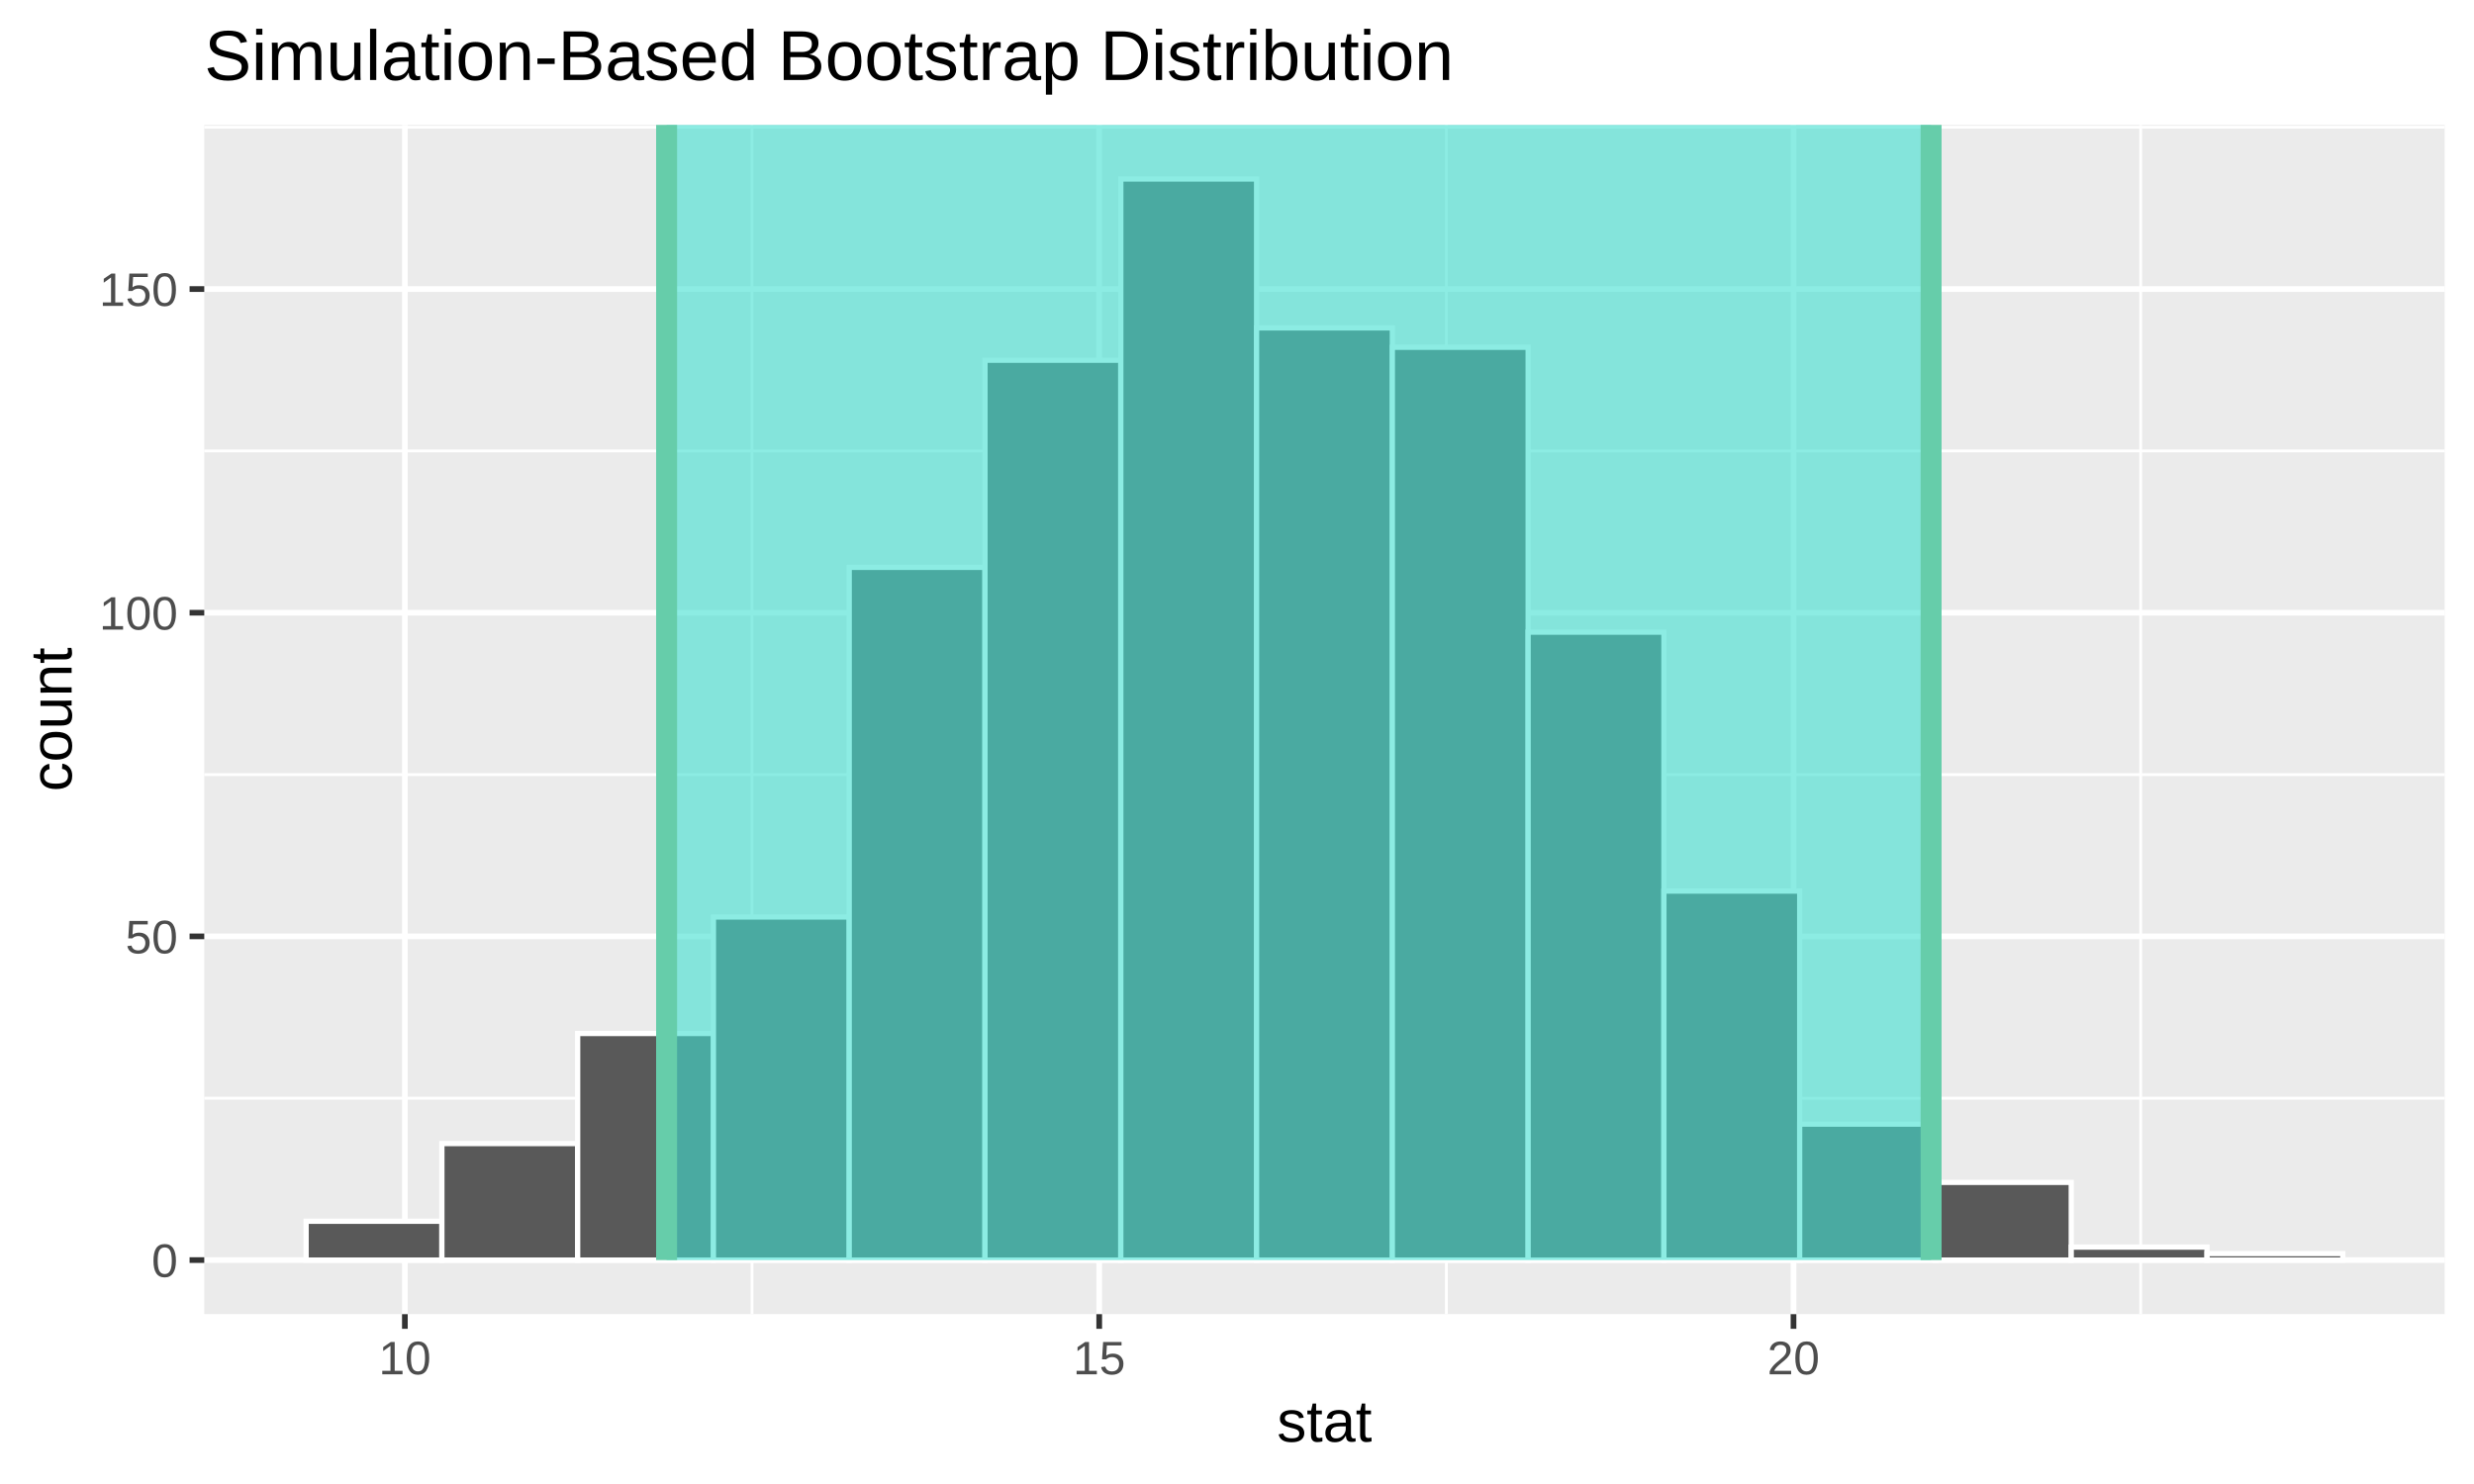
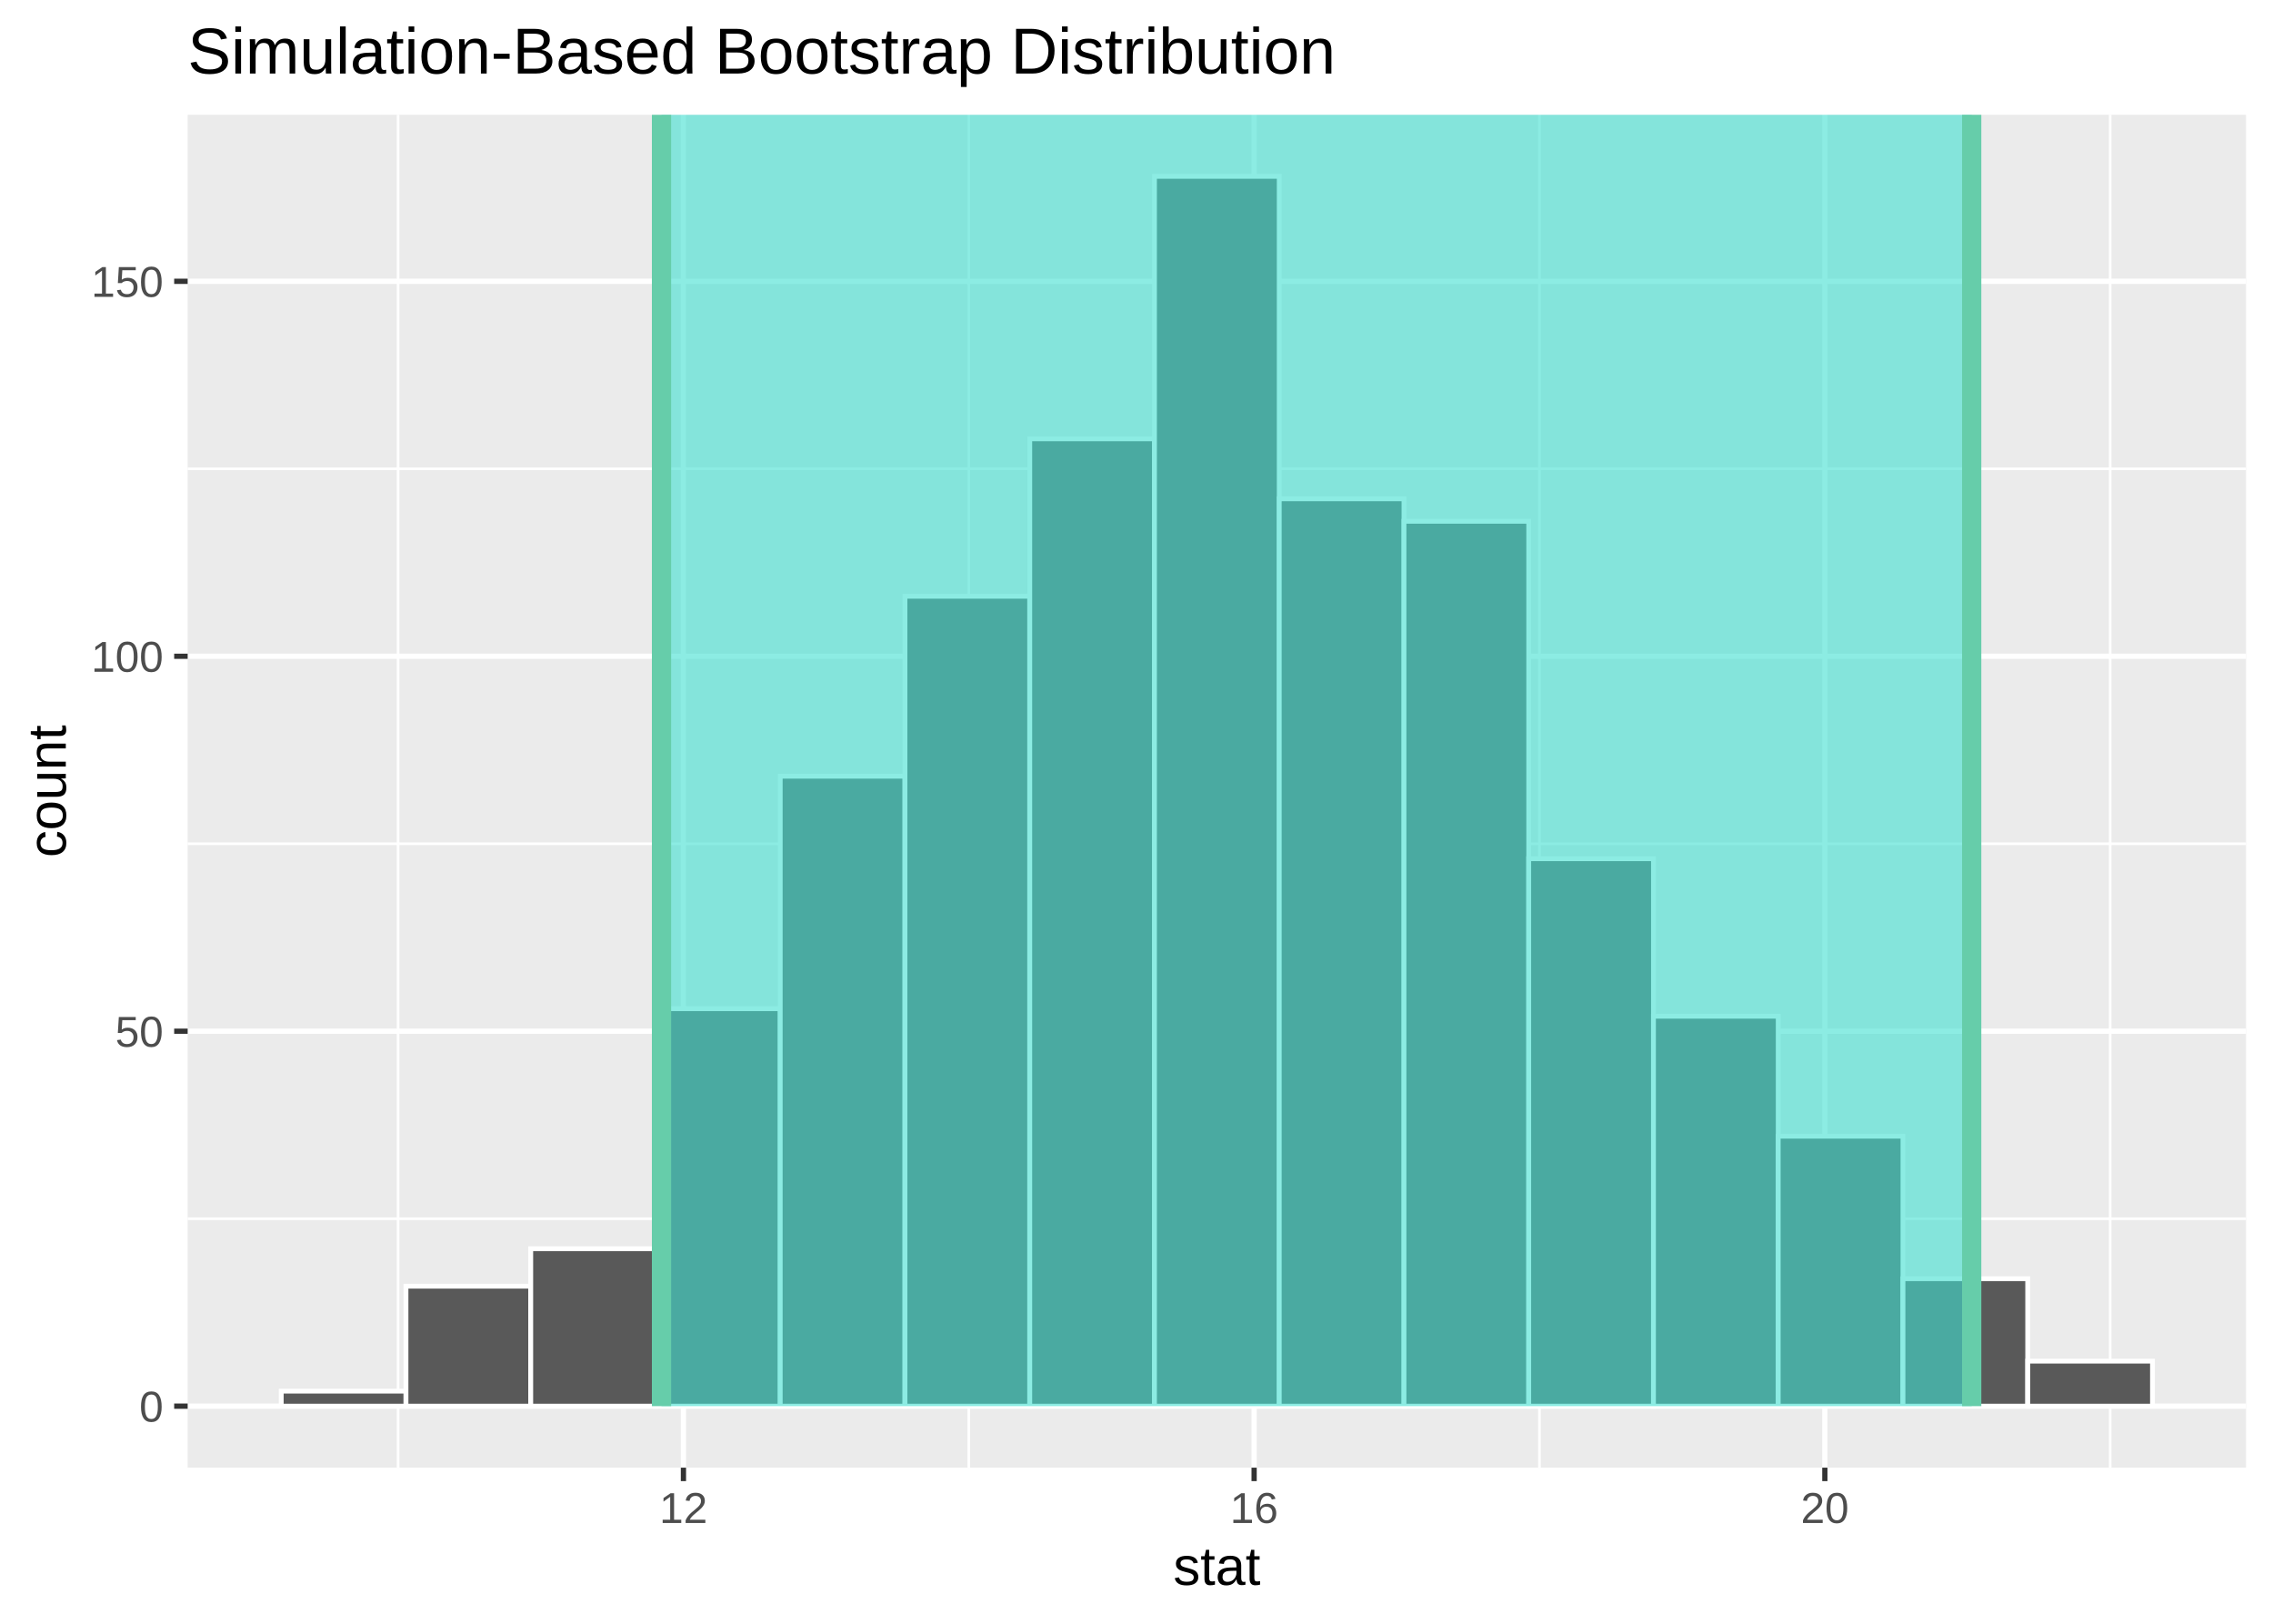
- <svg xmlns="http://www.w3.org/2000/svg" class="svglite" width="504.00pt" height="302.40pt" viewBox="0 0 504.00 302.40">
+ <svg xmlns="http://www.w3.org/2000/svg" class="svglite" width="504.00pt" height="360.01pt" viewBox="0 0 504.00 360.01">
  <defs>
    <style type="text/css">
    .svglite line, .svglite polyline, .svglite polygon, .svglite path, .svglite rect, .svglite circle {
      fill: none;
      stroke: #000000;
      stroke-linecap: round;
      stroke-linejoin: round;
      stroke-miterlimit: 10.00;
    }
    .svglite text {
      white-space: pre;
    }
  </style>
  </defs>
  <rect width="100%" height="100%" style="stroke: none; fill: #FFFFFF;" />
  <defs>
-     <clipPath id="cpMC4wMHw1MDQuMDB8MC4wMHwzMDIuNDA=">
-       <rect x="0.00" y="0.00" width="504.00" height="302.40" />
+     <clipPath id="cpMC4wMHw1MDQuMDB8MC4wMHwzNjAuMDE=">
+       <rect x="0.00" y="0.00" width="504.00" height="360.01" />
    </clipPath>
  </defs>
-   <g clip-path="url(#cpMC4wMHw1MDQuMDB8MC4wMHwzMDIuNDA=)">
-     <rect x="0.00" y="0.00" width="504.00" height="302.40" style="stroke-width: 1.16; stroke: #FFFFFF; fill: #FFFFFF;" />
+   <g clip-path="url(#cpMC4wMHw1MDQuMDB8MC4wMHwzNjAuMDE=)">
+     <rect x="0.00" y="0.00" width="504.00" height="360.01" style="stroke-width: 1.16; stroke: #FFFFFF; fill: #FFFFFF;" />
  </g>
  <defs>
-     <clipPath id="cpNDEuNjF8NDk4LjAyfDI1LjQ2fDI2Ny43OQ==">
-       <rect x="41.61" y="25.46" width="456.41" height="242.32" />
+     <clipPath id="cpNDEuNjF8NDk4LjAyfDI1LjQ2fDMyNS4zOQ==">
+       <rect x="41.61" y="25.46" width="456.41" height="299.93" />
    </clipPath>
  </defs>
-   <g clip-path="url(#cpNDEuNjF8NDk4LjAyfDI1LjQ2fDI2Ny43OQ==)">
-     <rect x="41.61" y="25.46" width="456.41" height="242.32" style="stroke-width: 1.16; stroke: none; fill: #EBEBEB;" />
-     <polyline points="41.61,223.79 498.02,223.79 " style="stroke-width: 0.58; stroke: #FFFFFF; stroke-linecap: butt;" />
-     <polyline points="41.61,157.84 498.02,157.84 " style="stroke-width: 0.58; stroke: #FFFFFF; stroke-linecap: butt;" />
-     <polyline points="41.61,91.88 498.02,91.88 " style="stroke-width: 0.58; stroke: #FFFFFF; stroke-linecap: butt;" />
-     <polyline points="41.61,25.92 498.02,25.92 " style="stroke-width: 0.58; stroke: #FFFFFF; stroke-linecap: butt;" />
-     <polyline points="153.20,267.79 153.20,25.46 " style="stroke-width: 0.58; stroke: #FFFFFF; stroke-linecap: butt;" />
-     <polyline points="294.65,267.79 294.65,25.46 " style="stroke-width: 0.58; stroke: #FFFFFF; stroke-linecap: butt;" />
-     <polyline points="436.10,267.79 436.10,25.46 " style="stroke-width: 0.58; stroke: #FFFFFF; stroke-linecap: butt;" />
-     <polyline points="41.61,256.77 498.02,256.77 " style="stroke-width: 1.16; stroke: #FFFFFF; stroke-linecap: butt;" />
-     <polyline points="41.61,190.81 498.02,190.81 " style="stroke-width: 1.16; stroke: #FFFFFF; stroke-linecap: butt;" />
-     <polyline points="41.61,124.86 498.02,124.86 " style="stroke-width: 1.16; stroke: #FFFFFF; stroke-linecap: butt;" />
-     <polyline points="41.61,58.90 498.02,58.90 " style="stroke-width: 1.16; stroke: #FFFFFF; stroke-linecap: butt;" />
-     <polyline points="82.48,267.79 82.48,25.46 " style="stroke-width: 1.16; stroke: #FFFFFF; stroke-linecap: butt;" />
-     <polyline points="223.93,267.79 223.93,25.46 " style="stroke-width: 1.16; stroke: #FFFFFF; stroke-linecap: butt;" />
-     <polyline points="365.37,267.79 365.37,25.46 " style="stroke-width: 1.16; stroke: #FFFFFF; stroke-linecap: butt;" />
-     <rect x="62.36" y="248.86" width="27.66" height="7.91" style="stroke-width: 1.07; stroke: #FFFFFF; stroke-linecap: butt; stroke-linejoin: miter; fill: #595959;" />
-     <rect x="90.02" y="233.03" width="27.66" height="23.74" style="stroke-width: 1.07; stroke: #FFFFFF; stroke-linecap: butt; stroke-linejoin: miter; fill: #595959;" />
-     <rect x="117.68" y="210.60" width="27.66" height="46.17" style="stroke-width: 1.07; stroke: #FFFFFF; stroke-linecap: butt; stroke-linejoin: miter; fill: #595959;" />
-     <rect x="145.34" y="186.86" width="27.66" height="69.91" style="stroke-width: 1.07; stroke: #FFFFFF; stroke-linecap: butt; stroke-linejoin: miter; fill: #595959;" />
-     <rect x="173.00" y="115.62" width="27.66" height="141.15" style="stroke-width: 1.07; stroke: #FFFFFF; stroke-linecap: butt; stroke-linejoin: miter; fill: #595959;" />
-     <rect x="200.66" y="73.41" width="27.66" height="183.36" style="stroke-width: 1.07; stroke: #FFFFFF; stroke-linecap: butt; stroke-linejoin: miter; fill: #595959;" />
-     <rect x="228.33" y="36.48" width="27.66" height="220.29" style="stroke-width: 1.07; stroke: #FFFFFF; stroke-linecap: butt; stroke-linejoin: miter; fill: #595959;" />
-     <rect x="255.99" y="66.82" width="27.66" height="189.95" style="stroke-width: 1.07; stroke: #FFFFFF; stroke-linecap: butt; stroke-linejoin: miter; fill: #595959;" />
-     <rect x="283.65" y="70.77" width="27.66" height="186.00" style="stroke-width: 1.07; stroke: #FFFFFF; stroke-linecap: butt; stroke-linejoin: miter; fill: #595959;" />
-     <rect x="311.31" y="128.82" width="27.66" height="127.96" style="stroke-width: 1.07; stroke: #FFFFFF; stroke-linecap: butt; stroke-linejoin: miter; fill: #595959;" />
-     <rect x="338.97" y="181.58" width="27.66" height="75.19" style="stroke-width: 1.07; stroke: #FFFFFF; stroke-linecap: butt; stroke-linejoin: miter; fill: #595959;" />
-     <rect x="366.63" y="229.07" width="27.66" height="27.70" style="stroke-width: 1.07; stroke: #FFFFFF; stroke-linecap: butt; stroke-linejoin: miter; fill: #595959;" />
-     <rect x="394.29" y="240.94" width="27.66" height="15.83" style="stroke-width: 1.07; stroke: #FFFFFF; stroke-linecap: butt; stroke-linejoin: miter; fill: #595959;" />
-     <rect x="421.95" y="254.13" width="27.66" height="2.64" style="stroke-width: 1.07; stroke: #FFFFFF; stroke-linecap: butt; stroke-linejoin: miter; fill: #595959;" />
-     <rect x="449.62" y="255.45" width="27.66" height="1.32" style="stroke-width: 1.07; stroke: #FFFFFF; stroke-linecap: butt; stroke-linejoin: miter; fill: #595959;" />
-     <rect x="135.80" y="25.46" width="257.60" height="231.31" style="stroke-width: 1.07; stroke: none; stroke-linecap: butt; stroke-linejoin: miter; fill: #40E0D0; fill-opacity: 0.60;" />
-     <line x1="135.80" y1="256.77" x2="135.80" y2="25.46" style="stroke-width: 4.27; stroke: #66CDAA; stroke-linecap: butt;" />
-     <line x1="393.40" y1="256.77" x2="393.40" y2="25.46" style="stroke-width: 4.27; stroke: #66CDAA; stroke-linecap: butt;" />
+   <g clip-path="url(#cpNDEuNjF8NDk4LjAyfDI1LjQ2fDMyNS4zOQ==)">
+     <rect x="41.61" y="25.46" width="456.41" height="299.93" style="stroke-width: 1.16; stroke: none; fill: #EBEBEB;" />
+     <polyline points="41.61,270.20 498.02,270.20 " style="stroke-width: 0.58; stroke: #FFFFFF; stroke-linecap: butt;" />
+     <polyline points="41.61,187.07 498.02,187.07 " style="stroke-width: 0.58; stroke: #FFFFFF; stroke-linecap: butt;" />
+     <polyline points="41.61,103.94 498.02,103.94 " style="stroke-width: 0.58; stroke: #FFFFFF; stroke-linecap: butt;" />
+     <polyline points="88.27,325.39 88.27,25.46 " style="stroke-width: 0.58; stroke: #FFFFFF; stroke-linecap: butt;" />
+     <polyline points="214.81,325.39 214.81,25.46 " style="stroke-width: 0.58; stroke: #FFFFFF; stroke-linecap: butt;" />
+     <polyline points="341.35,325.39 341.35,25.46 " style="stroke-width: 0.58; stroke: #FFFFFF; stroke-linecap: butt;" />
+     <polyline points="467.90,325.39 467.90,25.46 " style="stroke-width: 0.58; stroke: #FFFFFF; stroke-linecap: butt;" />
+     <polyline points="41.61,311.76 498.02,311.76 " style="stroke-width: 1.16; stroke: #FFFFFF; stroke-linecap: butt;" />
+     <polyline points="41.61,228.63 498.02,228.63 " style="stroke-width: 1.16; stroke: #FFFFFF; stroke-linecap: butt;" />
+     <polyline points="41.61,145.50 498.02,145.50 " style="stroke-width: 1.16; stroke: #FFFFFF; stroke-linecap: butt;" />
+     <polyline points="41.61,62.37 498.02,62.37 " style="stroke-width: 1.16; stroke: #FFFFFF; stroke-linecap: butt;" />
+     <polyline points="151.54,325.39 151.54,25.46 " style="stroke-width: 1.16; stroke: #FFFFFF; stroke-linecap: butt;" />
+     <polyline points="278.08,325.39 278.08,25.46 " style="stroke-width: 1.16; stroke: #FFFFFF; stroke-linecap: butt;" />
+     <polyline points="404.63,325.39 404.63,25.46 " style="stroke-width: 1.16; stroke: #FFFFFF; stroke-linecap: butt;" />
+     <rect x="62.36" y="308.43" width="27.66" height="3.33" style="stroke-width: 1.07; stroke: #FFFFFF; stroke-linecap: butt; stroke-linejoin: miter; fill: #595959;" />
+     <rect x="90.02" y="285.16" width="27.66" height="26.60" style="stroke-width: 1.07; stroke: #FFFFFF; stroke-linecap: butt; stroke-linejoin: miter; fill: #595959;" />
+     <rect x="117.68" y="276.85" width="27.66" height="34.91" style="stroke-width: 1.07; stroke: #FFFFFF; stroke-linecap: butt; stroke-linejoin: miter; fill: #595959;" />
+     <rect x="145.34" y="223.64" width="27.66" height="88.12" style="stroke-width: 1.07; stroke: #FFFFFF; stroke-linecap: butt; stroke-linejoin: miter; fill: #595959;" />
+     <rect x="173.00" y="172.10" width="27.66" height="139.66" style="stroke-width: 1.07; stroke: #FFFFFF; stroke-linecap: butt; stroke-linejoin: miter; fill: #595959;" />
+     <rect x="200.66" y="132.20" width="27.66" height="179.56" style="stroke-width: 1.07; stroke: #FFFFFF; stroke-linecap: butt; stroke-linejoin: miter; fill: #595959;" />
+     <rect x="228.33" y="97.29" width="27.66" height="214.47" style="stroke-width: 1.07; stroke: #FFFFFF; stroke-linecap: butt; stroke-linejoin: miter; fill: #595959;" />
+     <rect x="255.99" y="39.10" width="27.66" height="272.66" style="stroke-width: 1.07; stroke: #FFFFFF; stroke-linecap: butt; stroke-linejoin: miter; fill: #595959;" />
+     <rect x="283.65" y="110.59" width="27.66" height="201.17" style="stroke-width: 1.07; stroke: #FFFFFF; stroke-linecap: butt; stroke-linejoin: miter; fill: #595959;" />
+     <rect x="311.31" y="115.57" width="27.66" height="196.19" style="stroke-width: 1.07; stroke: #FFFFFF; stroke-linecap: butt; stroke-linejoin: miter; fill: #595959;" />
+     <rect x="338.97" y="190.39" width="27.66" height="121.37" style="stroke-width: 1.07; stroke: #FFFFFF; stroke-linecap: butt; stroke-linejoin: miter; fill: #595959;" />
+     <rect x="366.63" y="225.31" width="27.66" height="86.45" style="stroke-width: 1.07; stroke: #FFFFFF; stroke-linecap: butt; stroke-linejoin: miter; fill: #595959;" />
+     <rect x="394.29" y="251.91" width="27.66" height="59.85" style="stroke-width: 1.07; stroke: #FFFFFF; stroke-linecap: butt; stroke-linejoin: miter; fill: #595959;" />
+     <rect x="421.95" y="283.50" width="27.66" height="28.26" style="stroke-width: 1.07; stroke: #FFFFFF; stroke-linecap: butt; stroke-linejoin: miter; fill: #595959;" />
+     <rect x="449.62" y="301.78" width="27.66" height="9.98" style="stroke-width: 1.07; stroke: #FFFFFF; stroke-linecap: butt; stroke-linejoin: miter; fill: #595959;" />
+     <rect x="146.68" y="25.46" width="290.51" height="286.30" style="stroke-width: 1.07; stroke: none; stroke-linecap: butt; stroke-linejoin: miter; fill: #40E0D0; fill-opacity: 0.60;" />
+     <line x1="146.68" y1="311.76" x2="146.68" y2="25.46" style="stroke-width: 4.27; stroke: #66CDAA; stroke-linecap: butt;" />
+     <line x1="437.19" y1="311.76" x2="437.19" y2="25.46" style="stroke-width: 4.27; stroke: #66CDAA; stroke-linecap: butt;" />
  </g>
-   <g clip-path="url(#cpMC4wMHw1MDQuMDB8MC4wMHwzMDIuNDA=)">
-     <text x="36.23" y="260.21" text-anchor="end" style="font-size: 9.60px;fill: #4D4D4D; font-family: &quot;Arial&quot;;" textLength="5.34px" lengthAdjust="spacingAndGlyphs">0</text>
-     <text x="36.23" y="194.26" text-anchor="end" style="font-size: 9.60px;fill: #4D4D4D; font-family: &quot;Arial&quot;;" textLength="10.67px" lengthAdjust="spacingAndGlyphs">50</text>
-     <text x="36.23" y="128.30" text-anchor="end" style="font-size: 9.60px;fill: #4D4D4D; font-family: &quot;Arial&quot;;" textLength="16.01px" lengthAdjust="spacingAndGlyphs">100</text>
-     <text x="36.23" y="62.34" text-anchor="end" style="font-size: 9.60px;fill: #4D4D4D; font-family: &quot;Arial&quot;;" textLength="16.01px" lengthAdjust="spacingAndGlyphs">150</text>
-     <polyline points="38.62,256.77 41.61,256.77 " style="stroke-width: 1.16; stroke: #333333; stroke-linecap: butt;" />
-     <polyline points="38.62,190.81 41.61,190.81 " style="stroke-width: 1.16; stroke: #333333; stroke-linecap: butt;" />
-     <polyline points="38.62,124.86 41.61,124.86 " style="stroke-width: 1.16; stroke: #333333; stroke-linecap: butt;" />
-     <polyline points="38.62,58.90 41.61,58.90 " style="stroke-width: 1.16; stroke: #333333; stroke-linecap: butt;" />
-     <polyline points="82.48,270.77 82.48,267.79 " style="stroke-width: 1.16; stroke: #333333; stroke-linecap: butt;" />
-     <polyline points="223.93,270.77 223.93,267.79 " style="stroke-width: 1.16; stroke: #333333; stroke-linecap: butt;" />
-     <polyline points="365.37,270.77 365.37,267.79 " style="stroke-width: 1.16; stroke: #333333; stroke-linecap: butt;" />
-     <text x="82.48" y="280.05" text-anchor="middle" style="font-size: 9.60px;fill: #4D4D4D; font-family: &quot;Arial&quot;;" textLength="10.67px" lengthAdjust="spacingAndGlyphs">10</text>
-     <text x="223.93" y="280.05" text-anchor="middle" style="font-size: 9.60px;fill: #4D4D4D; font-family: &quot;Arial&quot;;" textLength="10.67px" lengthAdjust="spacingAndGlyphs">15</text>
-     <text x="365.37" y="280.05" text-anchor="middle" style="font-size: 9.60px;fill: #4D4D4D; font-family: &quot;Arial&quot;;" textLength="10.67px" lengthAdjust="spacingAndGlyphs">20</text>
-     <text x="269.82" y="293.77" text-anchor="middle" style="font-size: 12.00px; font-family: &quot;Arial&quot;;" textLength="19.34px" lengthAdjust="spacingAndGlyphs">stat</text>
-     <text transform="translate(14.59,146.62) rotate(-90)" text-anchor="middle" style="font-size: 12.00px; font-family: &quot;Arial&quot;;" textLength="29.35px" lengthAdjust="spacingAndGlyphs">count</text>
+   <g clip-path="url(#cpMC4wMHw1MDQuMDB8MC4wMHwzNjAuMDE=)">
+     <text x="36.23" y="315.20" text-anchor="end" style="font-size: 9.60px;fill: #4D4D4D; font-family: &quot;Arial&quot;;" textLength="5.34px" lengthAdjust="spacingAndGlyphs">0</text>
+     <text x="36.23" y="232.07" text-anchor="end" style="font-size: 9.60px;fill: #4D4D4D; font-family: &quot;Arial&quot;;" textLength="10.67px" lengthAdjust="spacingAndGlyphs">50</text>
+     <text x="36.23" y="148.94" text-anchor="end" style="font-size: 9.60px;fill: #4D4D4D; font-family: &quot;Arial&quot;;" textLength="16.01px" lengthAdjust="spacingAndGlyphs">100</text>
+     <text x="36.23" y="65.81" text-anchor="end" style="font-size: 9.60px;fill: #4D4D4D; font-family: &quot;Arial&quot;;" textLength="16.01px" lengthAdjust="spacingAndGlyphs">150</text>
+     <polyline points="38.62,311.76 41.61,311.76 " style="stroke-width: 1.16; stroke: #333333; stroke-linecap: butt;" />
+     <polyline points="38.62,228.63 41.61,228.63 " style="stroke-width: 1.16; stroke: #333333; stroke-linecap: butt;" />
+     <polyline points="38.62,145.50 41.61,145.50 " style="stroke-width: 1.16; stroke: #333333; stroke-linecap: butt;" />
+     <polyline points="38.62,62.37 41.61,62.37 " style="stroke-width: 1.16; stroke: #333333; stroke-linecap: butt;" />
+     <polyline points="151.54,328.38 151.54,325.39 " style="stroke-width: 1.16; stroke: #333333; stroke-linecap: butt;" />
+     <polyline points="278.08,328.38 278.08,325.39 " style="stroke-width: 1.16; stroke: #333333; stroke-linecap: butt;" />
+     <polyline points="404.63,328.38 404.63,325.39 " style="stroke-width: 1.16; stroke: #333333; stroke-linecap: butt;" />
+     <text x="151.54" y="337.66" text-anchor="middle" style="font-size: 9.60px;fill: #4D4D4D; font-family: &quot;Arial&quot;;" textLength="10.67px" lengthAdjust="spacingAndGlyphs">12</text>
+     <text x="278.08" y="337.66" text-anchor="middle" style="font-size: 9.60px;fill: #4D4D4D; font-family: &quot;Arial&quot;;" textLength="10.67px" lengthAdjust="spacingAndGlyphs">16</text>
+     <text x="404.63" y="337.66" text-anchor="middle" style="font-size: 9.60px;fill: #4D4D4D; font-family: &quot;Arial&quot;;" textLength="10.67px" lengthAdjust="spacingAndGlyphs">20</text>
+     <text x="269.82" y="351.38" text-anchor="middle" style="font-size: 12.00px; font-family: &quot;Arial&quot;;" textLength="19.34px" lengthAdjust="spacingAndGlyphs">stat</text>
+     <text transform="translate(14.59,175.43) rotate(-90)" text-anchor="middle" style="font-size: 12.00px; font-family: &quot;Arial&quot;;" textLength="29.35px" lengthAdjust="spacingAndGlyphs">count</text>
    <text x="41.61" y="16.30" style="font-size: 14.40px; font-family: &quot;Arial&quot;;" textLength="254.38px" lengthAdjust="spacingAndGlyphs">Simulation-Based Bootstrap Distribution</text>
  </g>
</svg>
